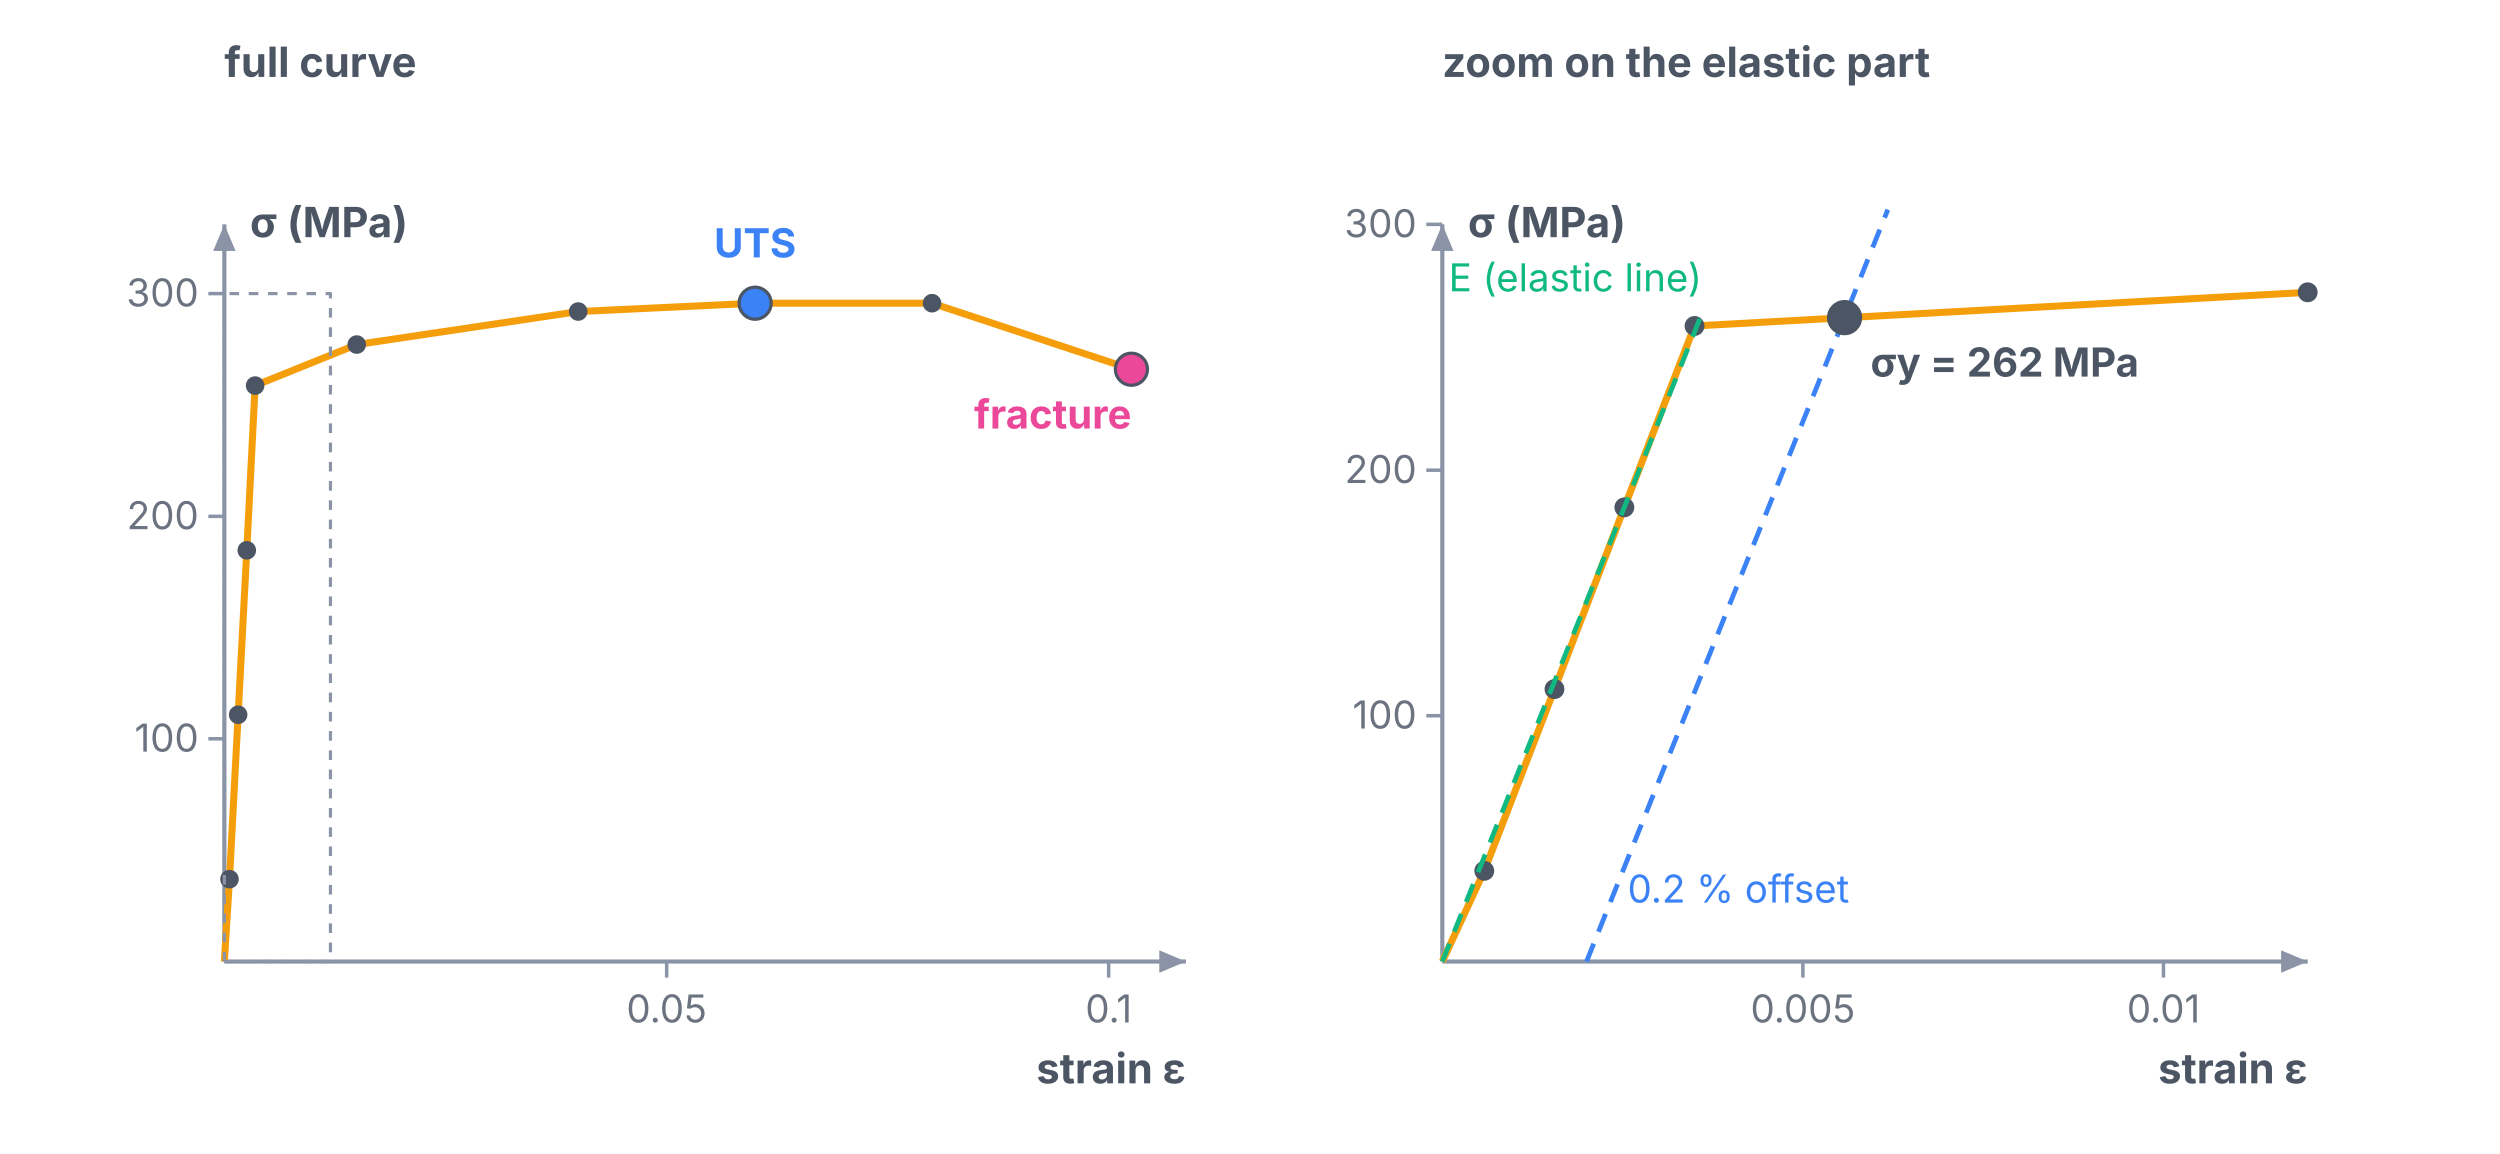
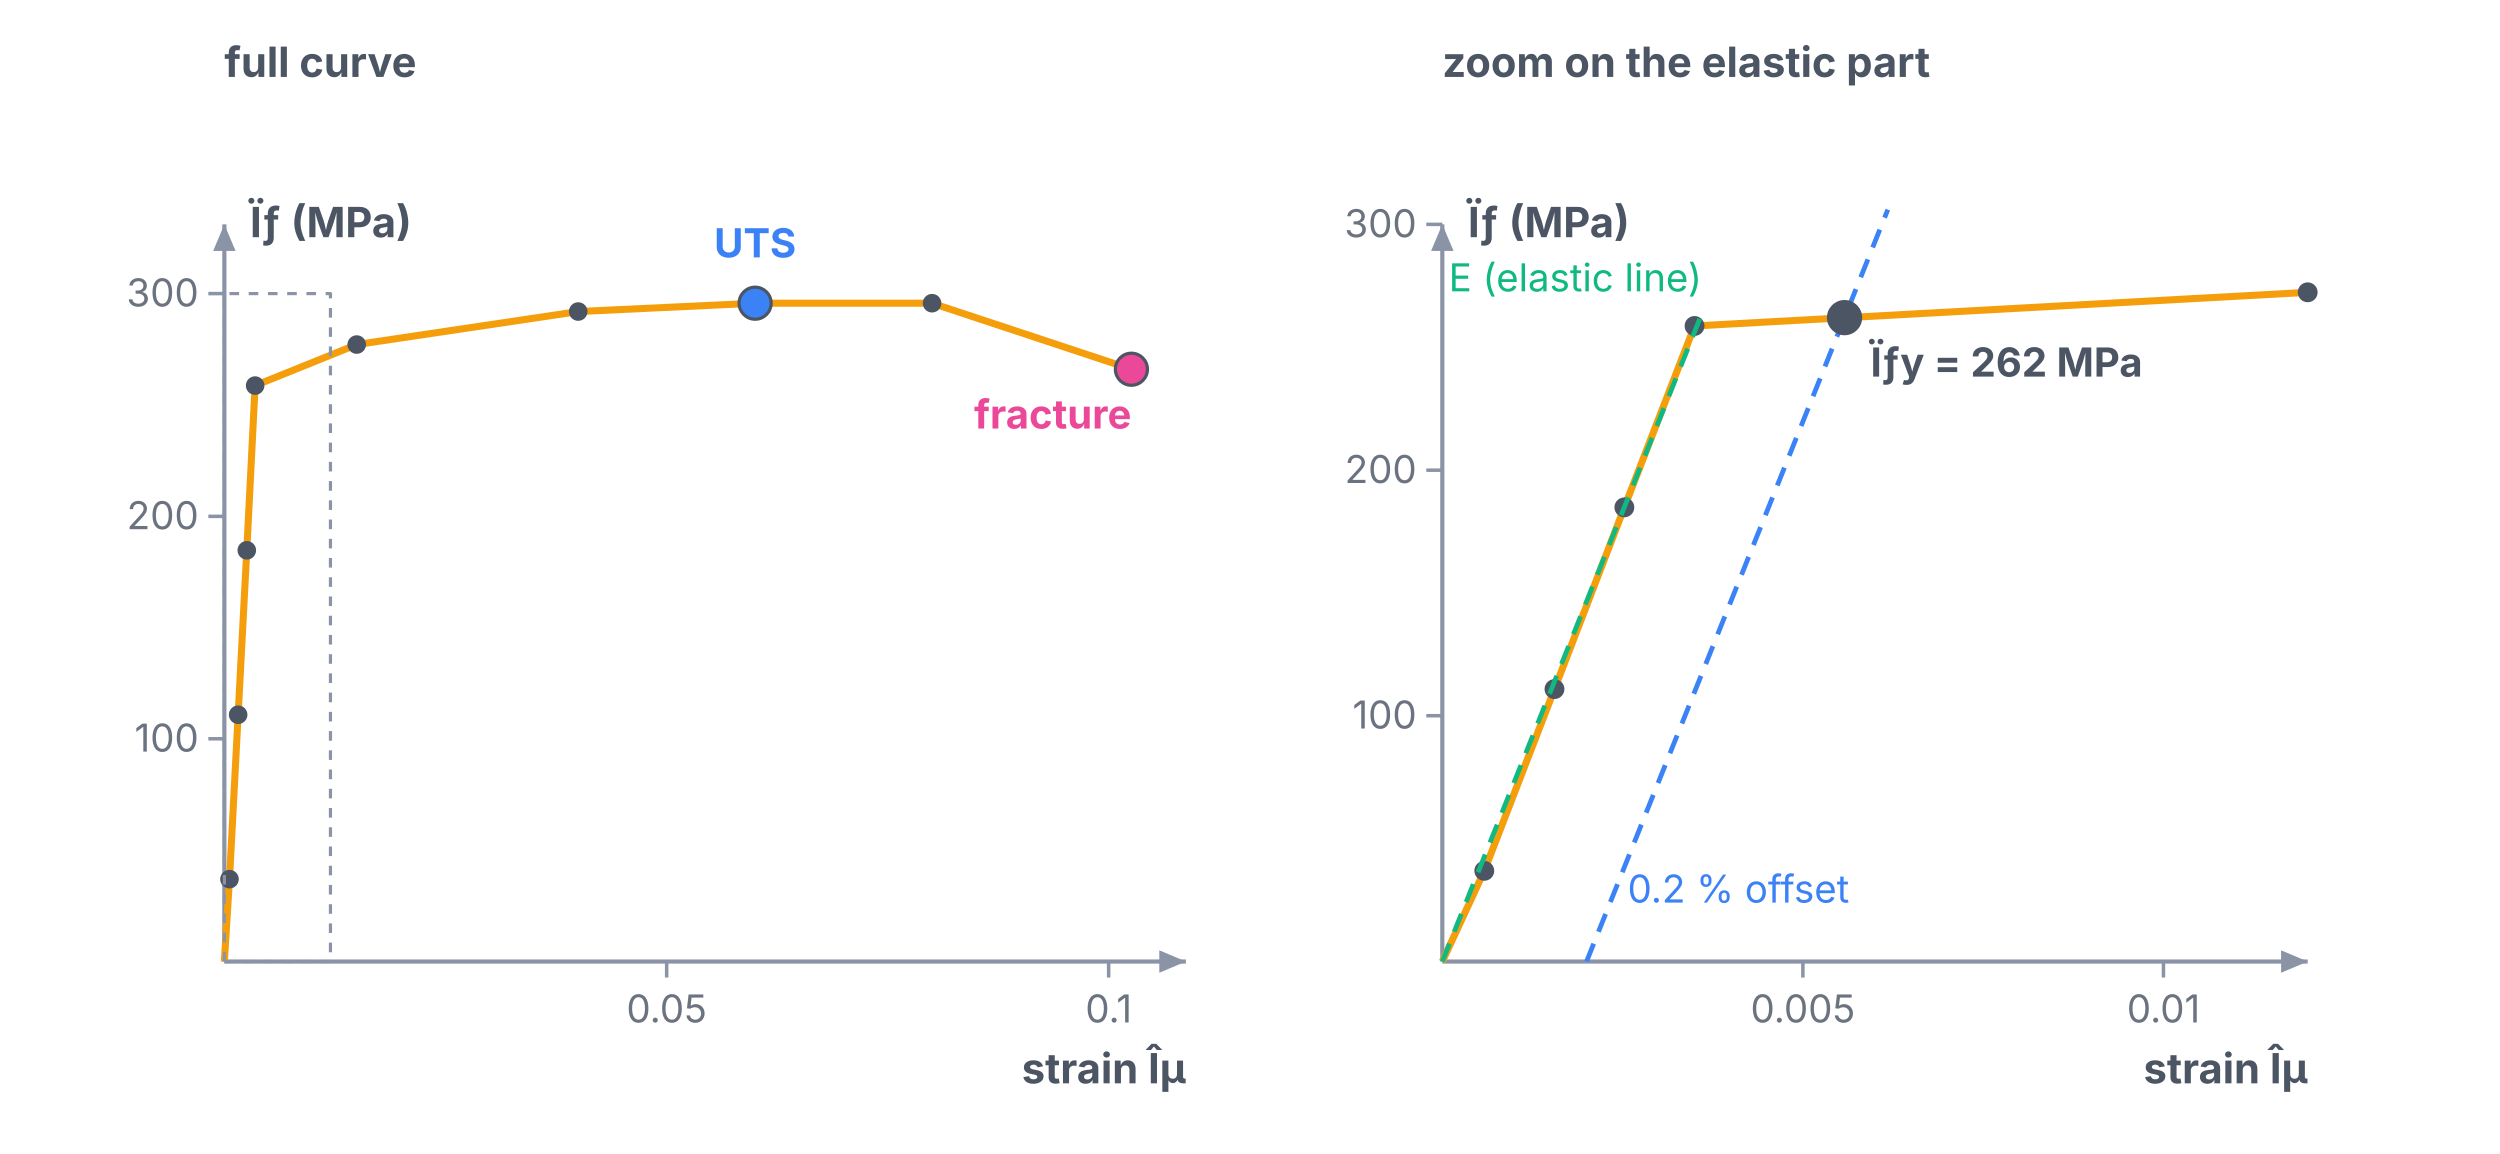
<svg xmlns="http://www.w3.org/2000/svg" viewBox="0 0 780 360" width="100%" class="fig-kit" style="max-width:780px;margin:0 auto;display:block" role="img" aria-label="Problem 3: engineering stress-strain curve from the table">
  <g font-family="Inter, Arial, sans-serif" font-size="13" fill="#8a94a6">
    <line x1="70.0" y1="300.0" x2="370.0" y2="300.0" stroke="#8a94a6" stroke-width="1.3" />
    <path d="M370.0,300.0 L361.7,303.5 L361.7,296.5 Z" fill="#8a94a6" />
    <line x1="70.0" y1="300.0" x2="70.0" y2="70.0" stroke="#8a94a6" stroke-width="1.3" />
    <path d="M70.0,70.0 L73.5,78.3 L66.5,78.3 Z" fill="#8a94a6" />
    <line x1="208.0" y1="300.0" x2="208.0" y2="305.0" stroke="#8a94a6" stroke-width="1.1" />
    <text x="208.0" y="319.0" fill="#6b7280" font-size="12" font-weight="400" text-anchor="middle">0.05</text>
    <line x1="345.9" y1="300.0" x2="345.9" y2="305.0" stroke="#8a94a6" stroke-width="1.1" />
    <text x="345.9" y="319.0" fill="#6b7280" font-size="12" font-weight="400" text-anchor="middle">0.1</text>
    <line x1="65.0" y1="230.5" x2="70.0" y2="230.5" stroke="#8a94a6" stroke-width="1.1" />
    <text x="62.0" y="234.5" fill="#6b7280" font-size="12" font-weight="400" text-anchor="end">100</text>
    <line x1="65.0" y1="161.1" x2="70.0" y2="161.1" stroke="#8a94a6" stroke-width="1.1" />
    <text x="62.0" y="165.1" fill="#6b7280" font-size="12" font-weight="400" text-anchor="end">200</text>
    <line x1="65.0" y1="91.6" x2="70.0" y2="91.6" stroke="#8a94a6" stroke-width="1.1" />
    <text x="62.0" y="95.6" fill="#6b7280" font-size="12" font-weight="400" text-anchor="end">300</text>
-     <text x="370.0" y="338.0" fill="#4b5563" font-size="13" font-weight="700" text-anchor="end">strain ε</text>
-     <text x="78.0" y="74.0" fill="#4b5563" font-size="13" font-weight="700" text-anchor="start">σ (MPa)</text>
+     <text x="370.0" y="338.0" fill="#4b5563" font-size="13" font-weight="700" text-anchor="end">strain Îµ</text>
+     <text x="78.0" y="74.0" fill="#4b5563" font-size="13" font-weight="700" text-anchor="start">Ïƒ (MPa)</text>
    <polyline points="70.0,300.0 71.6,274.3 74.3,223.0 77.0,171.7 79.6,120.3 111.3,107.5 180.4,97.2 235.6,94.6 290.8,94.6 353.0,115.2" fill="none" stroke="#f59e0b" stroke-width="2.2" stroke-linejoin="round" />
    <circle cx="71.6" cy="274.3" r="2.4" fill="#4b5563" stroke="#4b5563" stroke-width="1" />
    <circle cx="74.3" cy="223.0" r="2.4" fill="#4b5563" stroke="#4b5563" stroke-width="1" />
    <circle cx="77.0" cy="171.7" r="2.4" fill="#4b5563" stroke="#4b5563" stroke-width="1" />
    <circle cx="79.6" cy="120.3" r="2.4" fill="#4b5563" stroke="#4b5563" stroke-width="1" />
    <circle cx="111.3" cy="107.5" r="2.4" fill="#4b5563" stroke="#4b5563" stroke-width="1" />
    <circle cx="180.4" cy="97.2" r="2.4" fill="#4b5563" stroke="#4b5563" stroke-width="1" />
    <circle cx="235.6" cy="94.6" r="2.4" fill="#4b5563" stroke="#4b5563" stroke-width="1" />
    <circle cx="290.8" cy="94.6" r="2.4" fill="#4b5563" stroke="#4b5563" stroke-width="1" />
    <circle cx="353.0" cy="115.2" r="2.4" fill="#4b5563" stroke="#4b5563" stroke-width="1" />
    <circle cx="235.6" cy="94.6" r="5" fill="#3b82f6" stroke="#4b5563" stroke-width="1" />
    <text x="235.6" y="80.3" fill="#3b82f6" font-size="12.5" font-weight="700" text-anchor="middle">UTS</text>
    <circle cx="353.0" cy="115.2" r="5" fill="#ec4899" stroke="#4b5563" stroke-width="1" />
    <text x="353.0" y="133.7" fill="#ec4899" font-size="12.5" font-weight="700" text-anchor="end">fracture</text>
    <polyline points="70.0,300.0 103.1,300.0 103.1,91.6 70.0,91.6 70.0,300.0" fill="none" stroke="#8a94a6" stroke-width="1.0" stroke-dasharray="3,3" stroke-linejoin="round" />
    <text x="70.0" y="24.0" fill="#4b5563" font-size="13" font-weight="700" text-anchor="start">full curve</text>
    <line x1="450.0" y1="300.0" x2="720.0" y2="300.0" stroke="#8a94a6" stroke-width="1.3" />
    <path d="M720.0,300.0 L711.7,303.5 L711.7,296.5 Z" fill="#8a94a6" />
    <line x1="450.0" y1="300.0" x2="450.0" y2="70.0" stroke="#8a94a6" stroke-width="1.3" />
    <path d="M450.0,70.0 L453.5,78.3 L446.5,78.3 Z" fill="#8a94a6" />
    <line x1="562.5" y1="300.0" x2="562.5" y2="305.0" stroke="#8a94a6" stroke-width="1.1" />
    <text x="562.5" y="319.0" fill="#6b7280" font-size="12" font-weight="400" text-anchor="middle">0.005</text>
    <line x1="675.0" y1="300.0" x2="675.0" y2="305.0" stroke="#8a94a6" stroke-width="1.1" />
    <text x="675.0" y="319.0" fill="#6b7280" font-size="12" font-weight="400" text-anchor="middle">0.01</text>
    <line x1="445.0" y1="223.3" x2="450.0" y2="223.3" stroke="#8a94a6" stroke-width="1.1" />
    <text x="442.0" y="227.3" fill="#6b7280" font-size="12" font-weight="400" text-anchor="end">100</text>
    <line x1="445.0" y1="146.7" x2="450.0" y2="146.7" stroke="#8a94a6" stroke-width="1.1" />
    <text x="442.0" y="150.7" fill="#6b7280" font-size="12" font-weight="400" text-anchor="end">200</text>
    <line x1="445.0" y1="70.0" x2="450.0" y2="70.0" stroke="#8a94a6" stroke-width="1.1" />
    <text x="442.0" y="74.0" fill="#6b7280" font-size="12" font-weight="400" text-anchor="end">300</text>
-     <text x="720.0" y="338.0" fill="#4b5563" font-size="13" font-weight="700" text-anchor="end">strain ε</text>
-     <text x="458.0" y="74.0" fill="#4b5563" font-size="13" font-weight="700" text-anchor="start">σ (MPa)</text>
+     <text x="720.0" y="338.0" fill="#4b5563" font-size="13" font-weight="700" text-anchor="end">strain Îµ</text>
+     <text x="458.0" y="74.0" fill="#4b5563" font-size="13" font-weight="700" text-anchor="start">Ïƒ (MPa)</text>
    <polyline points="450.0,300.0 463.1,271.7 485.0,215.0 506.8,158.3 528.7,101.7 720.0,91.2" fill="none" stroke="#f59e0b" stroke-width="2.2" stroke-linejoin="round" />
    <circle cx="463.1" cy="271.7" r="2.6" fill="#4b5563" stroke="#4b5563" stroke-width="1" />
    <circle cx="485.0" cy="215.0" r="2.6" fill="#4b5563" stroke="#4b5563" stroke-width="1" />
    <circle cx="506.8" cy="158.3" r="2.6" fill="#4b5563" stroke="#4b5563" stroke-width="1" />
    <circle cx="528.7" cy="101.7" r="2.6" fill="#4b5563" stroke="#4b5563" stroke-width="1" />
    <circle cx="720.0" cy="91.2" r="2.6" fill="#4b5563" stroke="#4b5563" stroke-width="1" />
    <polyline points="450.0,300.0 531.0,97.8" fill="none" stroke="#10b981" stroke-width="1.5" stroke-dasharray="6,4" stroke-linejoin="round" />
    <polyline points="495.0,300.0 589.0,65.4" fill="none" stroke="#3b82f6" stroke-width="1.5" stroke-dasharray="6,4" stroke-linejoin="round" />
    <circle cx="575.5" cy="99.1" r="5" fill="#4b5563" stroke="#4b5563" stroke-width="1" />
-     <text x="583.6" y="117.5" fill="#4b5563" font-size="12.5" font-weight="700" text-anchor="start">σy = 262 MPa</text>
+     <text x="583.6" y="117.5" fill="#4b5563" font-size="12.5" font-weight="700" text-anchor="start">Ïƒy = 262 MPa</text>
    <text x="531.0" y="90.9" fill="#10b981" font-size="12" font-weight="400" text-anchor="end">E (elastic line)</text>
    <text x="507.8" y="281.6" fill="#3b82f6" font-size="12" font-weight="400" text-anchor="start">0.2 % offset</text>
    <text x="450.0" y="24.0" fill="#4b5563" font-size="13" font-weight="700" text-anchor="start">zoom on the elastic part</text>
  </g>
</svg>
